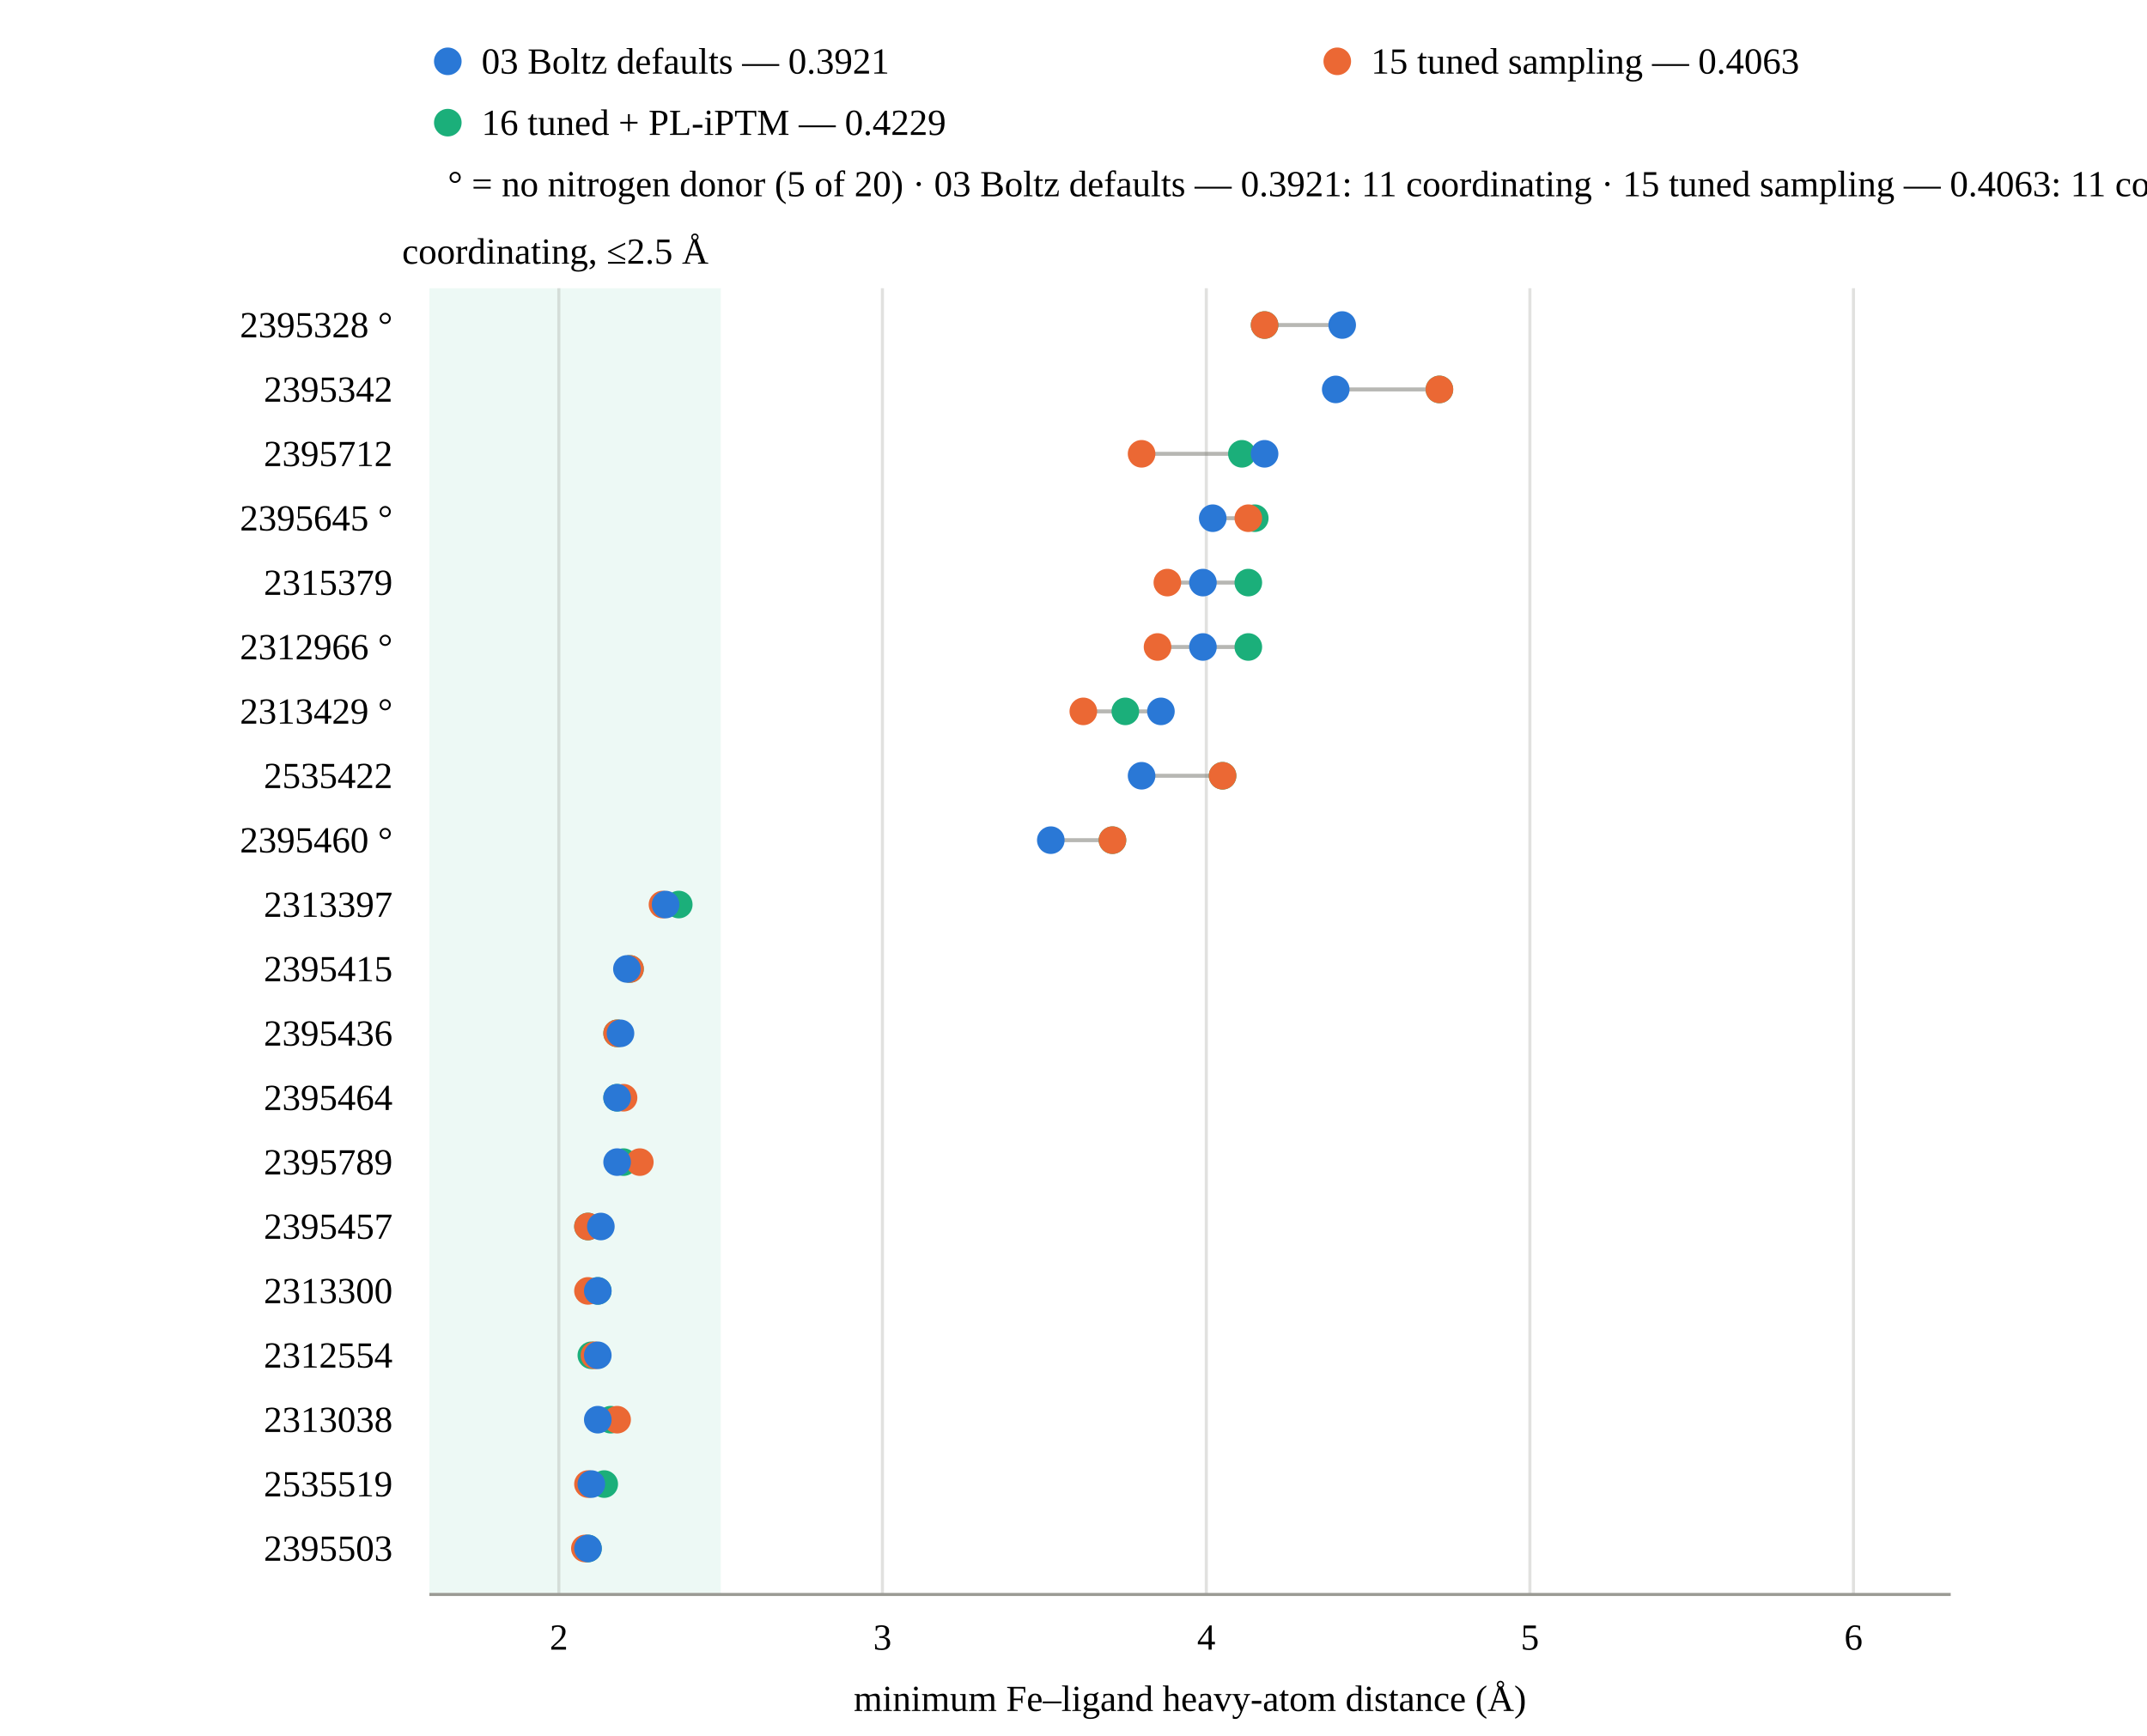
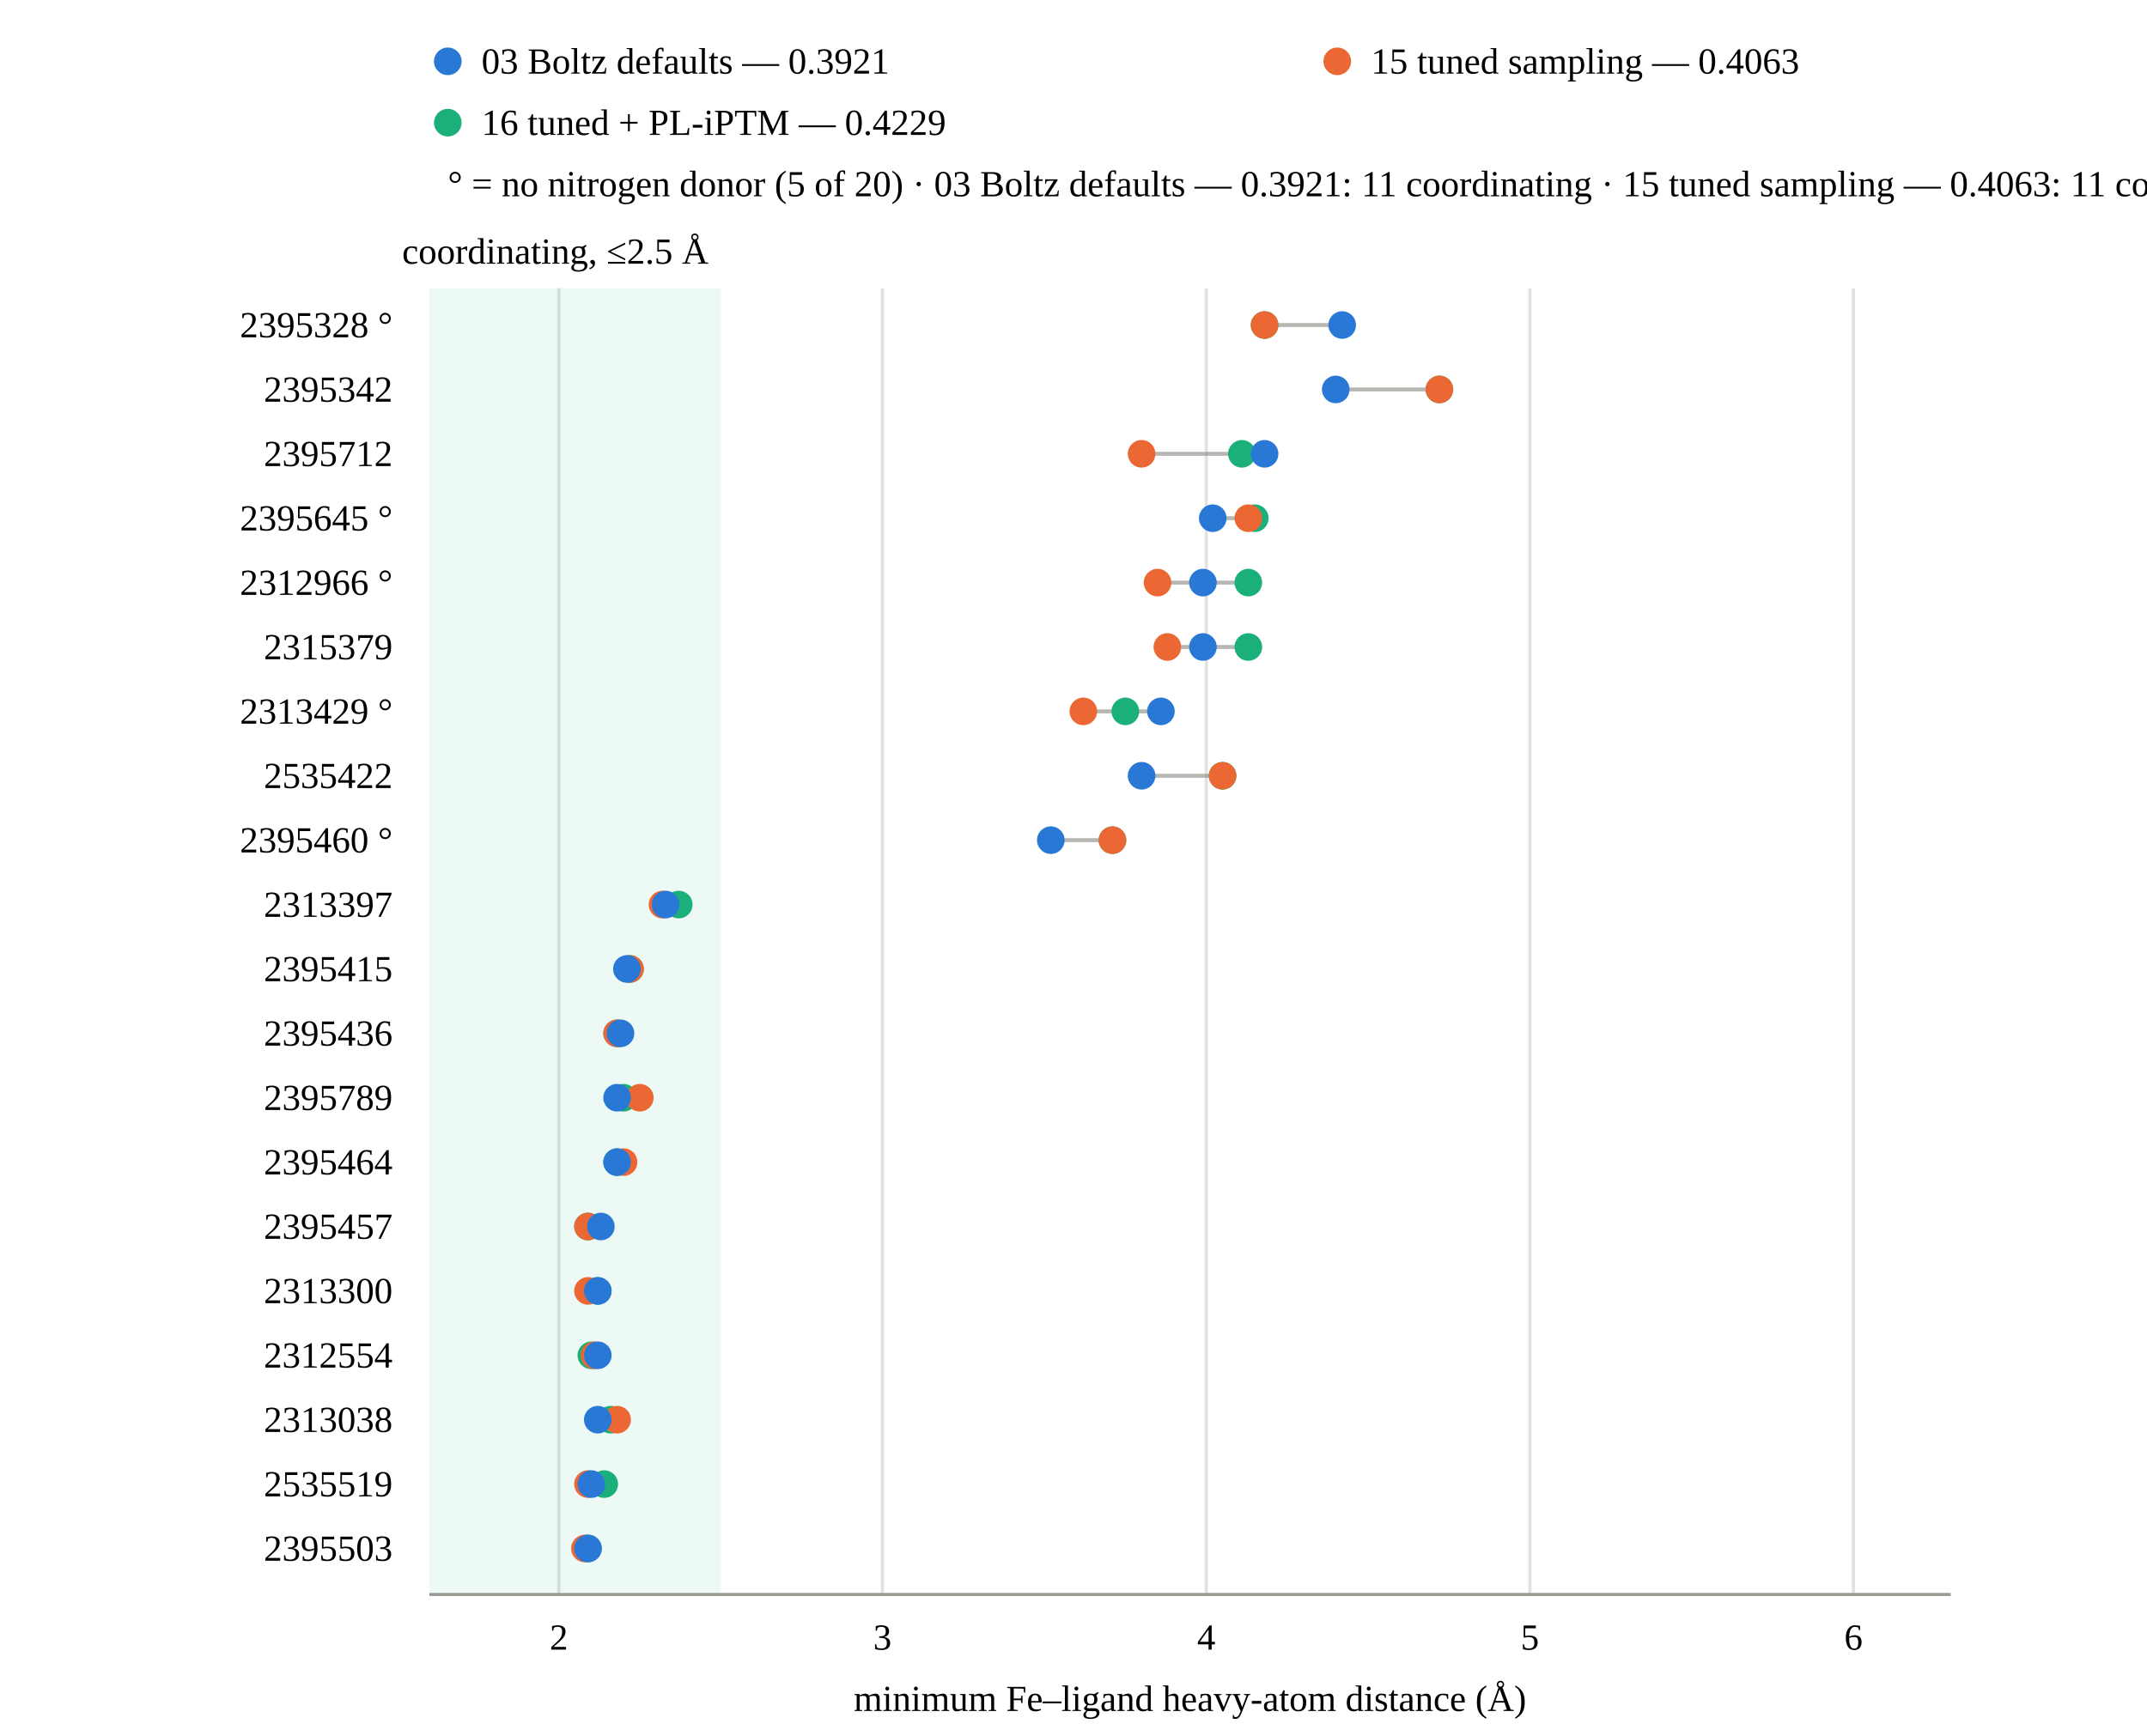
<svg xmlns="http://www.w3.org/2000/svg" viewBox="0 0 700 566" role="img">
  <rect x="140.0" y="94" width="95.0" height="426" fill="#1baf7a" opacity="0.08" />
  <text x="231.0" y="86" text-anchor="end" class="ts">coordinating, ≤2.5 Å</text>
  <line x1="182.2" y1="94" x2="182.2" y2="520" stroke="#9a9a94" stroke-opacity="0.3" />
  <text x="182.2" y="538" text-anchor="middle" class="ts">2</text>
  <line x1="287.7" y1="94" x2="287.7" y2="520" stroke="#9a9a94" stroke-opacity="0.3" />
  <text x="287.7" y="538" text-anchor="middle" class="ts">3</text>
  <line x1="393.3" y1="94" x2="393.3" y2="520" stroke="#9a9a94" stroke-opacity="0.3" />
  <text x="393.3" y="538" text-anchor="middle" class="ts">4</text>
  <line x1="498.8" y1="94" x2="498.8" y2="520" stroke="#9a9a94" stroke-opacity="0.3" />
  <text x="498.8" y="538" text-anchor="middle" class="ts">5</text>
  <line x1="604.3" y1="94" x2="604.3" y2="520" stroke="#9a9a94" stroke-opacity="0.3" />
  <text x="604.3" y="538" text-anchor="middle" class="ts">6</text>
  <text x="128" y="110" text-anchor="end" class="ts">2395328 °</text>
  <line x1="412.3" y1="106" x2="437.6" y2="106" stroke="#888780" stroke-width="1.3" stroke-opacity="0.6" />
  <circle cx="412.3" cy="106" r="4.5" fill="#1baf7a" />
  <circle cx="412.3" cy="106" r="4.5" fill="#eb6834" />
  <circle cx="437.6" cy="106" r="4.5" fill="#2a78d6" />
  <text x="128" y="131" text-anchor="end" class="ts">2395342</text>
  <line x1="435.5" y1="127" x2="469.3" y2="127" stroke="#888780" stroke-width="1.3" stroke-opacity="0.6" />
  <circle cx="469.3" cy="127" r="4.5" fill="#1baf7a" />
  <circle cx="469.3" cy="127" r="4.5" fill="#eb6834" />
  <circle cx="435.5" cy="127" r="4.5" fill="#2a78d6" />
  <text x="128" y="152" text-anchor="end" class="ts">2395712</text>
  <line x1="372.2" y1="148" x2="412.3" y2="148" stroke="#888780" stroke-width="1.3" stroke-opacity="0.6" />
  <circle cx="404.9" cy="148" r="4.5" fill="#1baf7a" />
  <circle cx="372.2" cy="148" r="4.5" fill="#eb6834" />
  <circle cx="412.3" cy="148" r="4.5" fill="#2a78d6" />
  <text x="128" y="173" text-anchor="end" class="ts">2395645 °</text>
  <line x1="395.4" y1="169" x2="409.1" y2="169" stroke="#888780" stroke-width="1.3" stroke-opacity="0.6" />
  <circle cx="409.1" cy="169" r="4.5" fill="#1baf7a" />
  <circle cx="407.0" cy="169" r="4.5" fill="#eb6834" />
  <circle cx="395.4" cy="169" r="4.5" fill="#2a78d6" />
-   <text x="128" y="194" text-anchor="end" class="ts">2315379</text>
-   <line x1="380.6" y1="190" x2="407.0" y2="190" stroke="#888780" stroke-width="1.3" stroke-opacity="0.6" />
+   <text x="128" y="194" text-anchor="end" class="ts">2312966 °</text>
+   <line x1="377.4" y1="190" x2="407.0" y2="190" stroke="#888780" stroke-width="1.3" stroke-opacity="0.6" />
  <circle cx="407.0" cy="190" r="4.5" fill="#1baf7a" />
-   <circle cx="380.6" cy="190" r="4.5" fill="#eb6834" />
+   <circle cx="377.4" cy="190" r="4.5" fill="#eb6834" />
  <circle cx="392.2" cy="190" r="4.5" fill="#2a78d6" />
-   <text x="128" y="215" text-anchor="end" class="ts">2312966 °</text>
-   <line x1="377.4" y1="211" x2="407.0" y2="211" stroke="#888780" stroke-width="1.3" stroke-opacity="0.6" />
+   <text x="128" y="215" text-anchor="end" class="ts">2315379</text>
+   <line x1="380.6" y1="211" x2="407.0" y2="211" stroke="#888780" stroke-width="1.3" stroke-opacity="0.6" />
  <circle cx="407.0" cy="211" r="4.5" fill="#1baf7a" />
-   <circle cx="377.4" cy="211" r="4.5" fill="#eb6834" />
+   <circle cx="380.6" cy="211" r="4.5" fill="#eb6834" />
  <circle cx="392.2" cy="211" r="4.5" fill="#2a78d6" />
  <text x="128" y="236" text-anchor="end" class="ts">2313429 °</text>
  <line x1="353.2" y1="232" x2="378.5" y2="232" stroke="#888780" stroke-width="1.3" stroke-opacity="0.6" />
  <circle cx="366.9" cy="232" r="4.5" fill="#1baf7a" />
  <circle cx="353.2" cy="232" r="4.5" fill="#eb6834" />
  <circle cx="378.5" cy="232" r="4.5" fill="#2a78d6" />
  <text x="128" y="257" text-anchor="end" class="ts">2535422</text>
  <line x1="372.2" y1="253" x2="398.6" y2="253" stroke="#888780" stroke-width="1.3" stroke-opacity="0.6" />
  <circle cx="398.6" cy="253" r="4.5" fill="#1baf7a" />
  <circle cx="398.6" cy="253" r="4.5" fill="#eb6834" />
  <circle cx="372.2" cy="253" r="4.5" fill="#2a78d6" />
  <text x="128" y="278" text-anchor="end" class="ts">2395460 °</text>
  <line x1="342.6" y1="274" x2="362.7" y2="274" stroke="#888780" stroke-width="1.3" stroke-opacity="0.6" />
  <circle cx="362.7" cy="274" r="4.5" fill="#1baf7a" />
  <circle cx="362.7" cy="274" r="4.5" fill="#eb6834" />
  <circle cx="342.6" cy="274" r="4.5" fill="#2a78d6" />
  <text x="128" y="299" text-anchor="end" class="ts">2313397</text>
  <line x1="216.0" y1="295" x2="221.3" y2="295" stroke="#888780" stroke-width="1.3" stroke-opacity="0.6" />
  <circle cx="221.3" cy="295" r="4.5" fill="#1baf7a" />
  <circle cx="216.0" cy="295" r="4.5" fill="#eb6834" />
  <circle cx="217.0" cy="295" r="4.5" fill="#2a78d6" />
  <text x="128" y="320" text-anchor="end" class="ts">2395415</text>
  <circle cx="205.4" cy="316" r="4.5" fill="#1baf7a" />
  <circle cx="205.4" cy="316" r="4.5" fill="#eb6834" />
  <circle cx="204.4" cy="316" r="4.5" fill="#2a78d6" />
  <text x="128" y="341" text-anchor="end" class="ts">2395436</text>
  <circle cx="201.2" cy="337" r="4.5" fill="#1baf7a" />
  <circle cx="201.2" cy="337" r="4.5" fill="#eb6834" />
  <circle cx="202.3" cy="337" r="4.5" fill="#2a78d6" />
-   <text x="128" y="362" text-anchor="end" class="ts">2395464</text>
-   <line x1="201.2" y1="358" x2="203.3" y2="358" stroke="#888780" stroke-width="1.3" stroke-opacity="0.6" />
-   <circle cx="201.2" cy="358" r="4.5" fill="#1baf7a" />
-   <circle cx="203.3" cy="358" r="4.5" fill="#eb6834" />
+   <text x="128" y="362" text-anchor="end" class="ts">2395789</text>
+   <line x1="201.2" y1="358" x2="208.6" y2="358" stroke="#888780" stroke-width="1.3" stroke-opacity="0.6" />
+   <circle cx="203.3" cy="358" r="4.5" fill="#1baf7a" />
+   <circle cx="208.6" cy="358" r="4.5" fill="#eb6834" />
  <circle cx="201.2" cy="358" r="4.5" fill="#2a78d6" />
-   <text x="128" y="383" text-anchor="end" class="ts">2395789</text>
-   <line x1="201.2" y1="379" x2="208.6" y2="379" stroke="#888780" stroke-width="1.3" stroke-opacity="0.6" />
-   <circle cx="203.3" cy="379" r="4.5" fill="#1baf7a" />
-   <circle cx="208.6" cy="379" r="4.5" fill="#eb6834" />
+   <text x="128" y="383" text-anchor="end" class="ts">2395464</text>
+   <line x1="201.2" y1="379" x2="203.3" y2="379" stroke="#888780" stroke-width="1.3" stroke-opacity="0.6" />
+   <circle cx="201.2" cy="379" r="4.5" fill="#1baf7a" />
+   <circle cx="203.3" cy="379" r="4.5" fill="#eb6834" />
  <circle cx="201.2" cy="379" r="4.5" fill="#2a78d6" />
  <text x="128" y="404" text-anchor="end" class="ts">2395457</text>
  <line x1="191.7" y1="400" x2="195.9" y2="400" stroke="#888780" stroke-width="1.3" stroke-opacity="0.6" />
  <circle cx="191.7" cy="400" r="4.5" fill="#1baf7a" />
  <circle cx="191.7" cy="400" r="4.5" fill="#eb6834" />
  <circle cx="195.9" cy="400" r="4.5" fill="#2a78d6" />
  <text x="128" y="425" text-anchor="end" class="ts">2313300</text>
  <line x1="191.7" y1="421" x2="194.9" y2="421" stroke="#888780" stroke-width="1.3" stroke-opacity="0.6" />
  <circle cx="194.9" cy="421" r="4.5" fill="#1baf7a" />
  <circle cx="191.7" cy="421" r="4.5" fill="#eb6834" />
  <circle cx="194.9" cy="421" r="4.5" fill="#2a78d6" />
  <text x="128" y="446" text-anchor="end" class="ts">2312554</text>
  <line x1="192.8" y1="442" x2="194.9" y2="442" stroke="#888780" stroke-width="1.3" stroke-opacity="0.6" />
  <circle cx="192.8" cy="442" r="4.5" fill="#1baf7a" />
  <circle cx="193.8" cy="442" r="4.5" fill="#eb6834" />
  <circle cx="194.9" cy="442" r="4.5" fill="#2a78d6" />
  <text x="128" y="467" text-anchor="end" class="ts">2313038</text>
  <line x1="194.9" y1="463" x2="201.2" y2="463" stroke="#888780" stroke-width="1.3" stroke-opacity="0.6" />
  <circle cx="199.1" cy="463" r="4.5" fill="#1baf7a" />
  <circle cx="201.2" cy="463" r="4.5" fill="#eb6834" />
  <circle cx="194.9" cy="463" r="4.5" fill="#2a78d6" />
  <text x="128" y="488" text-anchor="end" class="ts">2535519</text>
  <line x1="191.7" y1="484" x2="197.0" y2="484" stroke="#888780" stroke-width="1.3" stroke-opacity="0.6" />
  <circle cx="197.0" cy="484" r="4.5" fill="#1baf7a" />
  <circle cx="191.7" cy="484" r="4.5" fill="#eb6834" />
  <circle cx="192.8" cy="484" r="4.5" fill="#2a78d6" />
  <text x="128" y="509" text-anchor="end" class="ts">2395503</text>
  <circle cx="191.7" cy="505" r="4.5" fill="#1baf7a" />
  <circle cx="190.7" cy="505" r="4.5" fill="#eb6834" />
  <circle cx="191.7" cy="505" r="4.5" fill="#2a78d6" />
  <line x1="140" y1="520" x2="636" y2="520" stroke="#9a9a94" />
  <text x="388" y="558" text-anchor="middle" class="ts">minimum Fe–ligand heavy-atom distance (Å)</text>
  <circle cx="146" cy="20" r="4.5" fill="#2a78d6" />
  <text x="157" y="24" class="ts">03 Boltz defaults — 0.3921</text>
  <circle cx="436" cy="20" r="4.5" fill="#eb6834" />
  <text x="447" y="24" class="ts">15 tuned sampling — 0.4063</text>
  <circle cx="146" cy="40" r="4.5" fill="#1baf7a" />
  <text x="157" y="44" class="ts">16 tuned + PL-iPTM — 0.4229</text>
  <text x="146" y="64" class="ts">° = no nitrogen donor (5 of 20) · 03 Boltz defaults — 0.3921: 11 coordinating · 15 tuned sampling — 0.4063: 11 coordinating · 16 tuned + PL-iPTM — 0.4229: 11 coordinating</text>
</svg>
